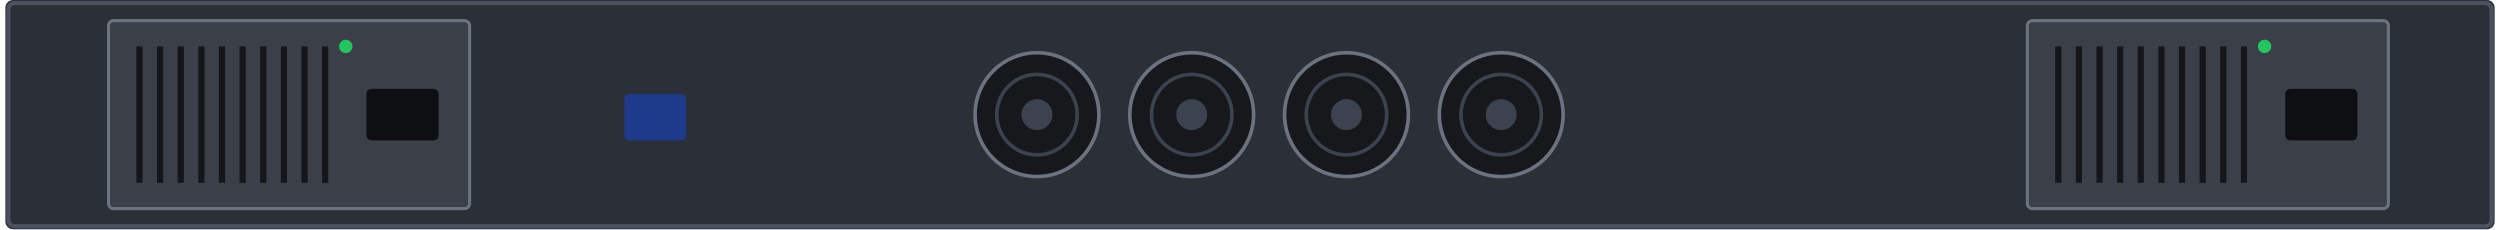
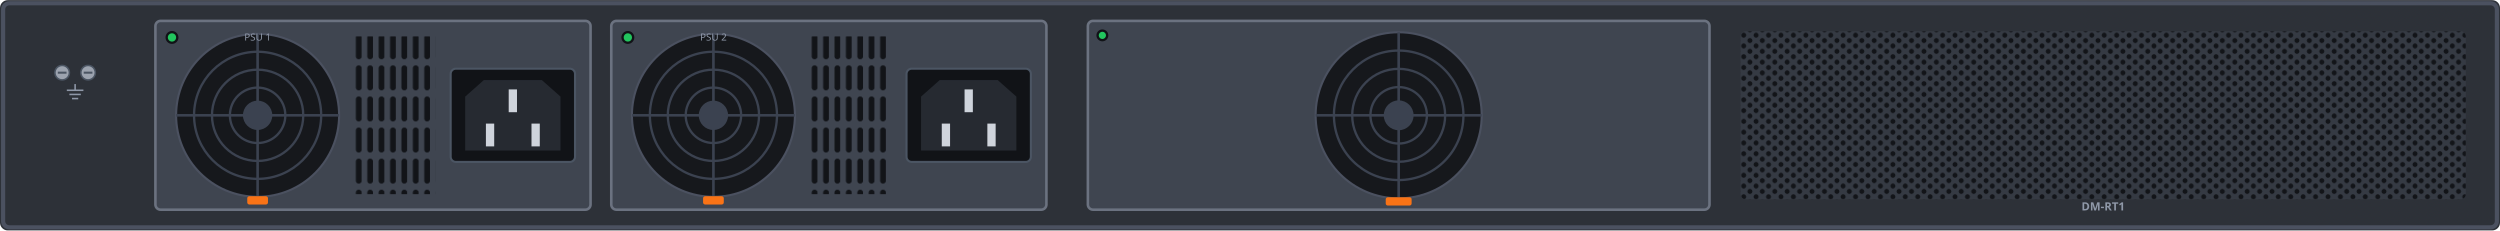
- <svg xmlns="http://www.w3.org/2000/svg" width="1930" height="177" viewBox="0 0 482.6 44.45">
-   <rect x="0" y="0" width="482.6" height="44.45" rx="1.5" fill="#2b2f36" />
+ <svg xmlns="http://www.w3.org/2000/svg" width="1930" height="178" viewBox="0 0 482.6 44.45">
+   <defs>
+     <pattern id="perf" width="2.4" height="2.08" patternUnits="userSpaceOnUse">
+       <circle cx="0.6" cy="0.52" r="0.48" fill="#121418" />
+       <circle cx="1.8" cy="1.56" r="0.48" fill="#121418" />
+     </pattern>
+     <pattern id="slots" width="2.2" height="6" patternUnits="userSpaceOnUse">
+       <rect x="0.5" y="0.6" width="1.1" height="4.8" rx="0.5" fill="#121418" />
+     </pattern>
+   </defs>
+   <rect x="0" y="0" width="482.6" height="44.45" rx="1.5" fill="#2d3138" />
  <rect x="0.6" y="0.6" width="481.4" height="43.25" rx="1.2" fill="none" stroke="#4b5160" stroke-width="0.8" />
-   <rect x="20" y="4" width="70" height="36.45" rx="1" fill="#3a3f48" stroke="#6b7280" stroke-width="0.6" />
-   <line x1="26" y1="9" x2="26" y2="35.45" stroke="#14161a" stroke-width="1.2" />
-   <line x1="30" y1="9" x2="30" y2="35.45" stroke="#14161a" stroke-width="1.2" />
-   <line x1="34" y1="9" x2="34" y2="35.45" stroke="#14161a" stroke-width="1.2" />
-   <line x1="38" y1="9" x2="38" y2="35.45" stroke="#14161a" stroke-width="1.2" />
-   <line x1="42" y1="9" x2="42" y2="35.45" stroke="#14161a" stroke-width="1.2" />
-   <line x1="46" y1="9" x2="46" y2="35.45" stroke="#14161a" stroke-width="1.2" />
-   <line x1="50" y1="9" x2="50" y2="35.45" stroke="#14161a" stroke-width="1.2" />
-   <line x1="54" y1="9" x2="54" y2="35.45" stroke="#14161a" stroke-width="1.2" />
-   <line x1="58" y1="9" x2="58" y2="35.45" stroke="#14161a" stroke-width="1.2" />
-   <line x1="62" y1="9" x2="62" y2="35.45" stroke="#14161a" stroke-width="1.2" />
-   <rect x="70" y="17.225" width="14" height="10" rx="1" fill="#0d0f12" />
-   <circle cx="66" cy="9" r="1.3" fill="#22c55e" />
-   <rect x="392" y="4" width="70" height="36.45" rx="1" fill="#3a3f48" stroke="#6b7280" stroke-width="0.6" />
-   <line x1="398" y1="9" x2="398" y2="35.45" stroke="#14161a" stroke-width="1.2" />
-   <line x1="402" y1="9" x2="402" y2="35.45" stroke="#14161a" stroke-width="1.2" />
-   <line x1="406" y1="9" x2="406" y2="35.45" stroke="#14161a" stroke-width="1.2" />
-   <line x1="410" y1="9" x2="410" y2="35.45" stroke="#14161a" stroke-width="1.2" />
-   <line x1="414" y1="9" x2="414" y2="35.45" stroke="#14161a" stroke-width="1.2" />
-   <line x1="418" y1="9" x2="418" y2="35.45" stroke="#14161a" stroke-width="1.2" />
-   <line x1="422" y1="9" x2="422" y2="35.45" stroke="#14161a" stroke-width="1.2" />
-   <line x1="426" y1="9" x2="426" y2="35.45" stroke="#14161a" stroke-width="1.2" />
-   <line x1="430" y1="9" x2="430" y2="35.45" stroke="#14161a" stroke-width="1.2" />
-   <line x1="434" y1="9" x2="434" y2="35.45" stroke="#14161a" stroke-width="1.2" />
-   <rect x="442" y="17.225" width="14" height="10" rx="1" fill="#0d0f12" />
-   <circle cx="438" cy="9" r="1.3" fill="#22c55e" />
-   <circle cx="200" cy="22.225" r="12" fill="#16181c" stroke="#6b7280" stroke-width="0.7" />
-   <circle cx="200" cy="22.225" r="7.8" fill="none" stroke="#3b4250" stroke-width="0.7" />
-   <circle cx="200" cy="22.225" r="3" fill="#3b4250" />
-   <circle cx="230" cy="22.225" r="12" fill="#16181c" stroke="#6b7280" stroke-width="0.7" />
-   <circle cx="230" cy="22.225" r="7.8" fill="none" stroke="#3b4250" stroke-width="0.7" />
-   <circle cx="230" cy="22.225" r="3" fill="#3b4250" />
-   <circle cx="260" cy="22.225" r="12" fill="#16181c" stroke="#6b7280" stroke-width="0.7" />
-   <circle cx="260" cy="22.225" r="7.8" fill="none" stroke="#3b4250" stroke-width="0.7" />
-   <circle cx="260" cy="22.225" r="3" fill="#3b4250" />
-   <circle cx="290" cy="22.225" r="12" fill="#16181c" stroke="#6b7280" stroke-width="0.7" />
-   <circle cx="290" cy="22.225" r="7.8" fill="none" stroke="#3b4250" stroke-width="0.7" />
-   <circle cx="290" cy="22.225" r="3" fill="#3b4250" />
-   <rect x="120" y="18.225" width="12" height="9" rx="1" fill="#1e3a8a" />
+   <circle cx="12" cy="14" r="1.4" fill="#9ca3af" stroke="#4b5563" stroke-width="0.3" />
+   <line x1="11.16" y1="14" x2="12.84" y2="14" stroke="#4b5563" stroke-width="0.4" />
+   <circle cx="17" cy="14" r="1.4" fill="#9ca3af" stroke="#4b5563" stroke-width="0.3" />
+   <line x1="16.16" y1="14" x2="17.84" y2="14" stroke="#4b5563" stroke-width="0.4" />
+   <line x1="12.9" y1="17.4" x2="16.1" y2="17.4" stroke="#8f98a8" stroke-width="0.3" />
+   <line x1="13.4" y1="18.2" x2="15.6" y2="18.2" stroke="#8f98a8" stroke-width="0.3" />
+   <line x1="13.9" y1="19" x2="15.1" y2="19" stroke="#8f98a8" stroke-width="0.3" />
+   <line x1="14.5" y1="16.2" x2="14.5" y2="17.4" stroke="#8f98a8" stroke-width="0.3" />
+   <rect x="30" y="4" width="84" height="36.45" rx="1" fill="#3f4550" stroke="#6b7280" stroke-width="0.5" />
+   <circle cx="49.73" cy="22.23" r="15.73" fill="#16181c" stroke="#4b5160" stroke-width="0.4" />
+   <circle cx="49.73" cy="22.23" r="12.27" fill="none" stroke="#3b4250" stroke-width="0.45" />
+   <circle cx="49.73" cy="22.23" r="8.81" fill="none" stroke="#3b4250" stroke-width="0.45" />
+   <circle cx="49.73" cy="22.23" r="5.35" fill="none" stroke="#3b4250" stroke-width="0.45" />
+   <line x1="34" y1="22.23" x2="65.45" y2="22.23" stroke="#3b4250" stroke-width="0.5" />
+   <line x1="49.73" y1="6.5" x2="49.73" y2="37.95" stroke="#3b4250" stroke-width="0.5" />
+   <circle cx="49.73" cy="22.23" r="2.83" fill="#3b4250" />
+   <rect x="68.45" y="7" width="15.55" height="30.45" fill="url(#slots)" />
+   <rect x="47.73" y="37.85" width="4" height="1.6" rx="0.4" fill="#f97316" />
+   <circle cx="33.2" cy="7.2" r="1.25" fill="#111317" />
+   <circle cx="33.2" cy="7.2" r="0.8" fill="#22c55e" />
+   <text x="49.73" y="7.8" font-family="sans-serif" font-size="1.9" fill="#8f98a8" text-anchor="middle">PSU 1</text>
+   <rect x="87" y="13.23" width="24" height="18" rx="1" fill="#111317" stroke="#4b5563" stroke-width="0.4" />
+   <polygon points="89.8,18.62 93.4,15.43 104.6,15.43 108.2,18.62 108.2,29.03 89.8,29.03" fill="#262a31" />
+   <rect x="93.8" y="23.83" width="1.6" height="4.4" fill="#cfd4dc" />
+   <rect x="102.6" y="23.83" width="1.6" height="4.4" fill="#cfd4dc" />
+   <rect x="98.2" y="17.23" width="1.6" height="4.4" fill="#cfd4dc" />
+   <rect x="118" y="4" width="84" height="36.45" rx="1" fill="#3f4550" stroke="#6b7280" stroke-width="0.5" />
+   <circle cx="137.72" cy="22.23" r="15.73" fill="#16181c" stroke="#4b5160" stroke-width="0.4" />
+   <circle cx="137.72" cy="22.23" r="12.27" fill="none" stroke="#3b4250" stroke-width="0.45" />
+   <circle cx="137.72" cy="22.23" r="8.81" fill="none" stroke="#3b4250" stroke-width="0.45" />
+   <circle cx="137.72" cy="22.23" r="5.35" fill="none" stroke="#3b4250" stroke-width="0.45" />
+   <line x1="122" y1="22.23" x2="153.45" y2="22.23" stroke="#3b4250" stroke-width="0.5" />
+   <line x1="137.72" y1="6.5" x2="137.72" y2="37.95" stroke="#3b4250" stroke-width="0.5" />
+   <circle cx="137.72" cy="22.23" r="2.83" fill="#3b4250" />
+   <rect x="156.45" y="7" width="15.55" height="30.45" fill="url(#slots)" />
+   <rect x="135.72" y="37.85" width="4" height="1.6" rx="0.4" fill="#f97316" />
+   <circle cx="121.2" cy="7.2" r="1.25" fill="#111317" />
+   <circle cx="121.2" cy="7.2" r="0.8" fill="#22c55e" />
+   <text x="137.72" y="7.8" font-family="sans-serif" font-size="1.9" fill="#8f98a8" text-anchor="middle">PSU 2</text>
+   <rect x="175" y="13.23" width="24" height="18" rx="1" fill="#111317" stroke="#4b5563" stroke-width="0.4" />
+   <polygon points="177.8,18.62 181.4,15.43 192.6,15.43 196.2,18.62 196.2,29.03 177.8,29.03" fill="#262a31" />
+   <rect x="181.8" y="23.83" width="1.6" height="4.4" fill="#cfd4dc" />
+   <rect x="190.6" y="23.83" width="1.6" height="4.4" fill="#cfd4dc" />
+   <rect x="186.2" y="17.23" width="1.6" height="4.4" fill="#cfd4dc" />
+   <rect x="210" y="4" width="120" height="36.45" rx="1" fill="#3f4550" stroke="#6b7280" stroke-width="0.5" />
+   <circle cx="270" cy="22.23" r="16.03" fill="#16181c" stroke="#4b5160" stroke-width="0.4" />
+   <circle cx="270" cy="22.23" r="12.5" fill="none" stroke="#3b4250" stroke-width="0.45" />
+   <circle cx="270" cy="22.23" r="8.97" fill="none" stroke="#3b4250" stroke-width="0.45" />
+   <circle cx="270" cy="22.23" r="5.45" fill="none" stroke="#3b4250" stroke-width="0.45" />
+   <line x1="253.97" y1="22.23" x2="286.02" y2="22.23" stroke="#3b4250" stroke-width="0.5" />
+   <line x1="270" y1="6.2" x2="270" y2="38.25" stroke="#3b4250" stroke-width="0.5" />
+   <circle cx="270" cy="22.23" r="2.88" fill="#3b4250" />
+   <rect x="267.5" y="38.05" width="5" height="1.6" rx="0.4" fill="#f97316" />
+   <circle cx="212.8" cy="6.8" r="1.15" fill="#111317" />
+   <circle cx="212.8" cy="6.8" r="0.7" fill="#22c55e" />
+   <rect x="336" y="6" width="140" height="32.45" rx="1" fill="#353a43" />
+   <rect x="336" y="6" width="140" height="32.45" rx="1" fill="url(#perf)" />
+   <text x="406" y="40.6" font-family="sans-serif" font-size="2.2" fill="#8f98a8" text-anchor="middle" font-weight="bold">DM-RT1</text>
</svg>
